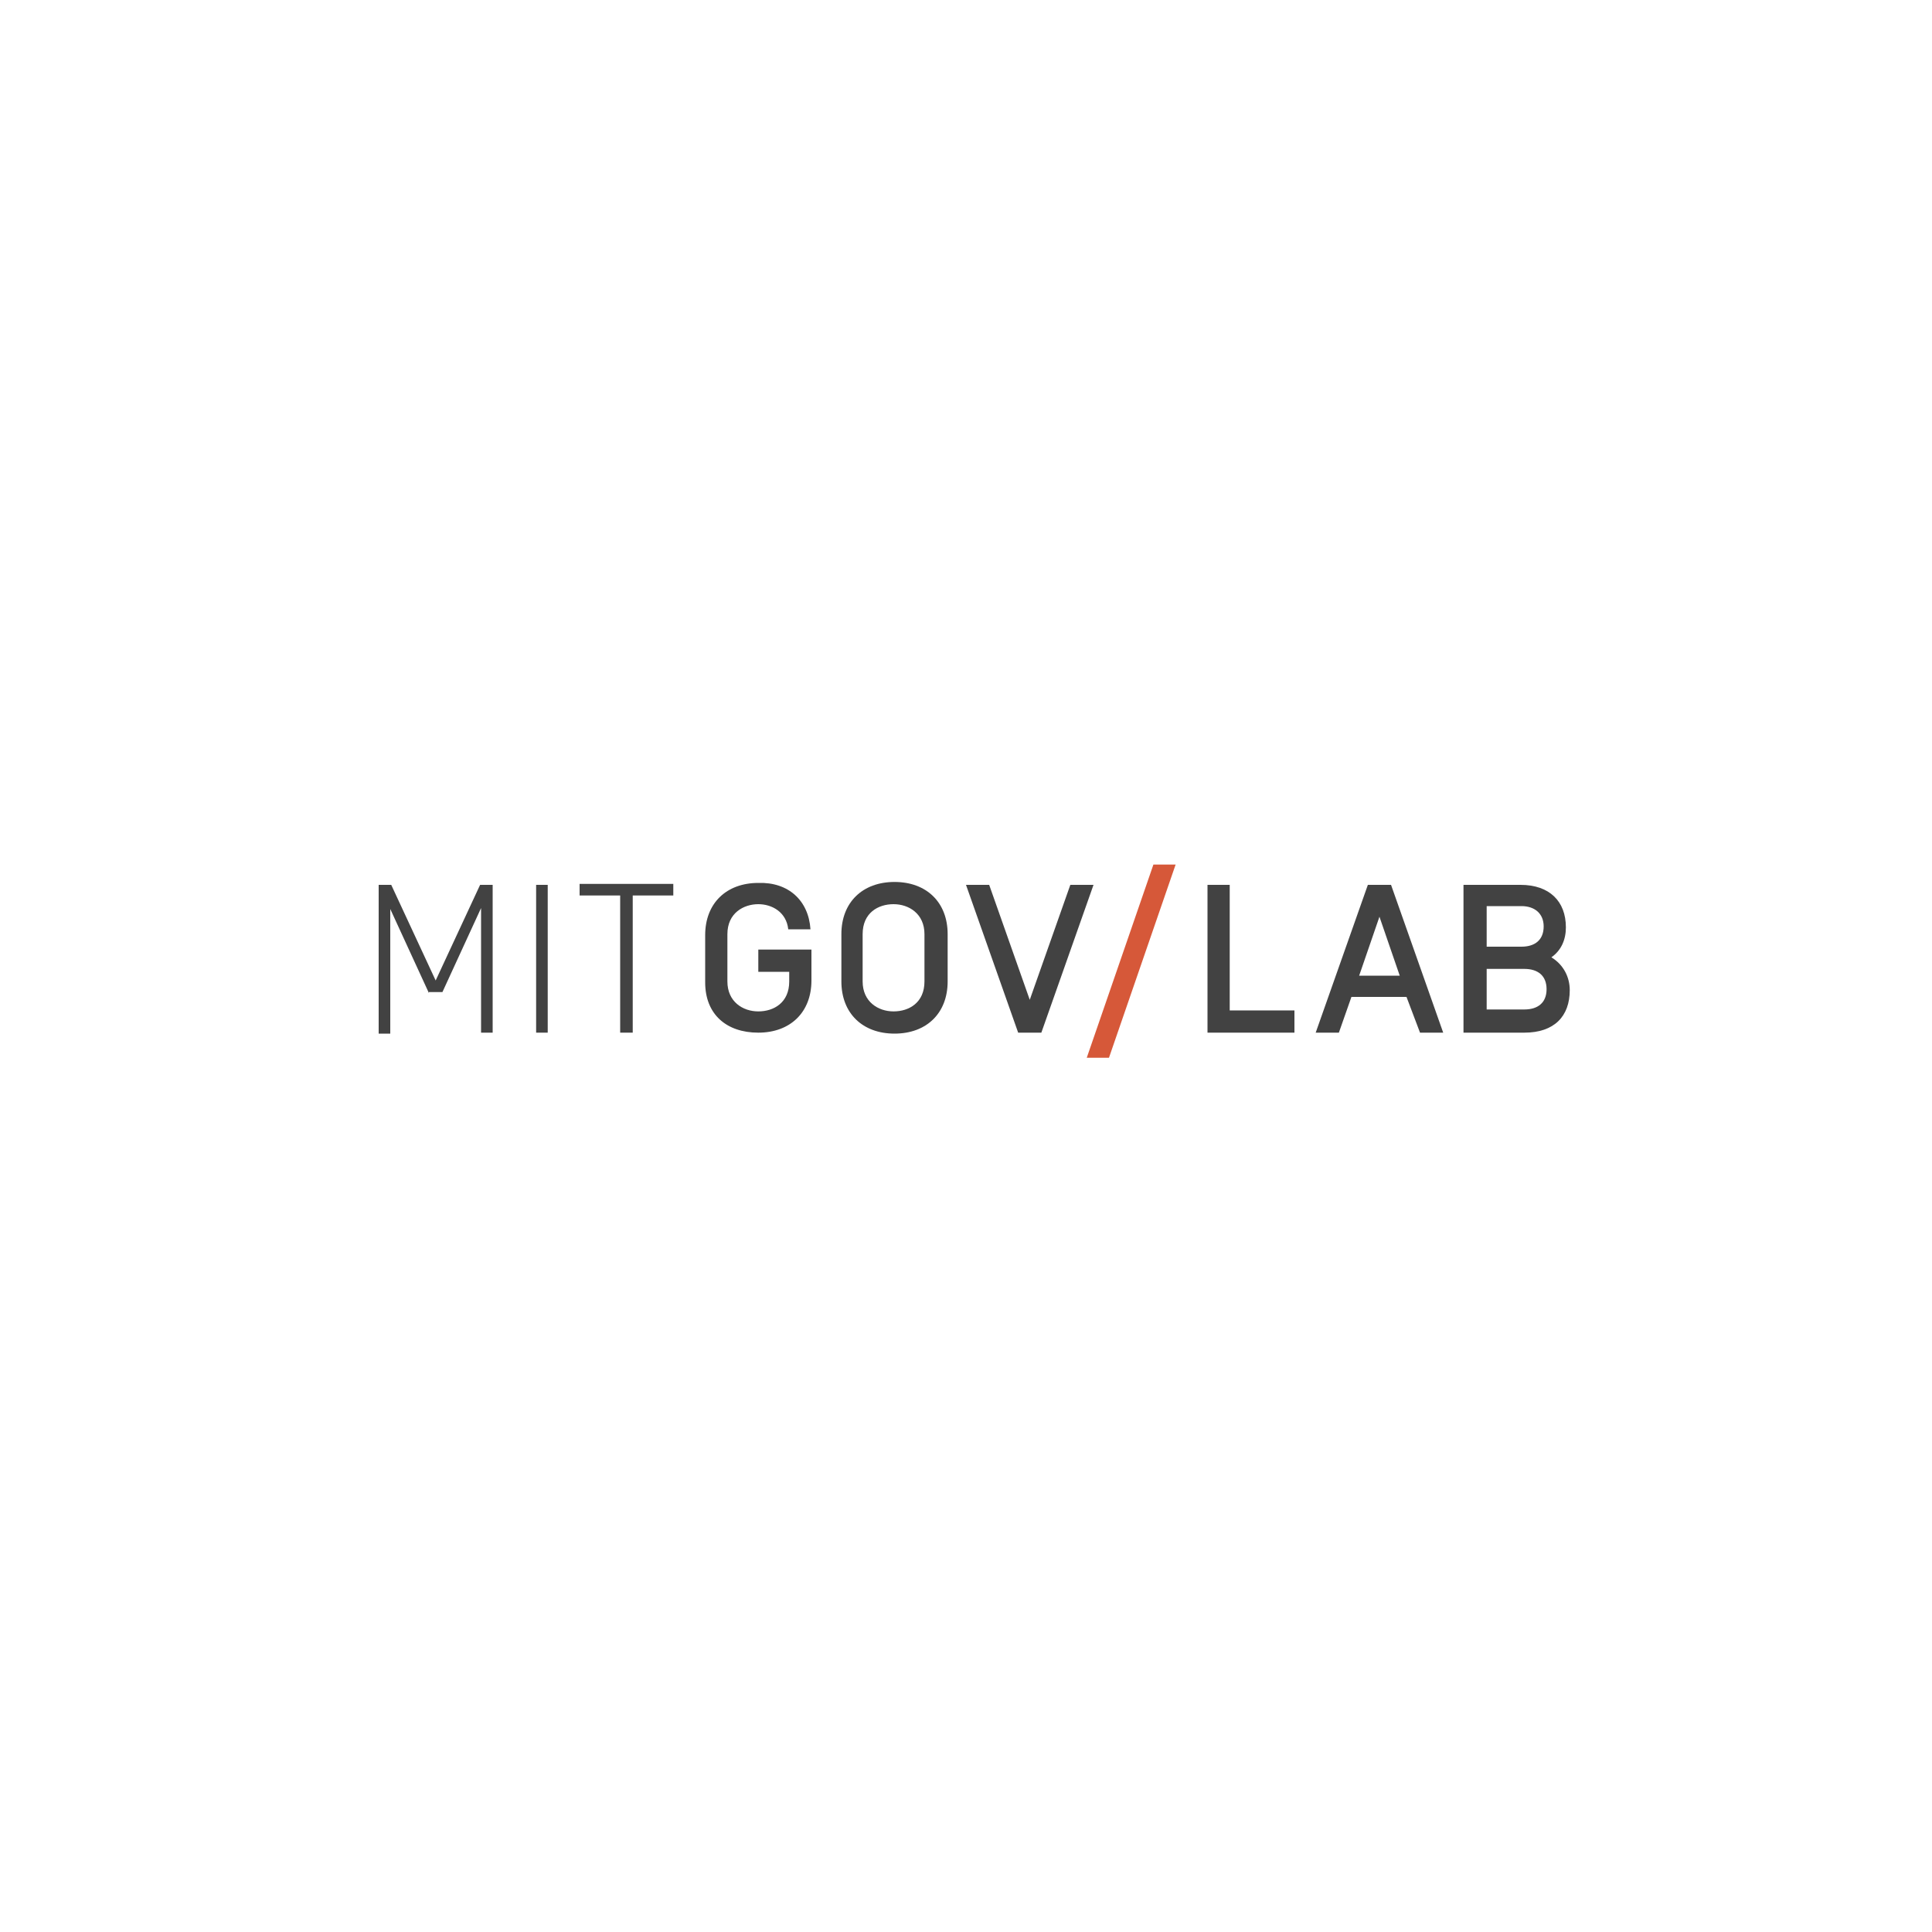
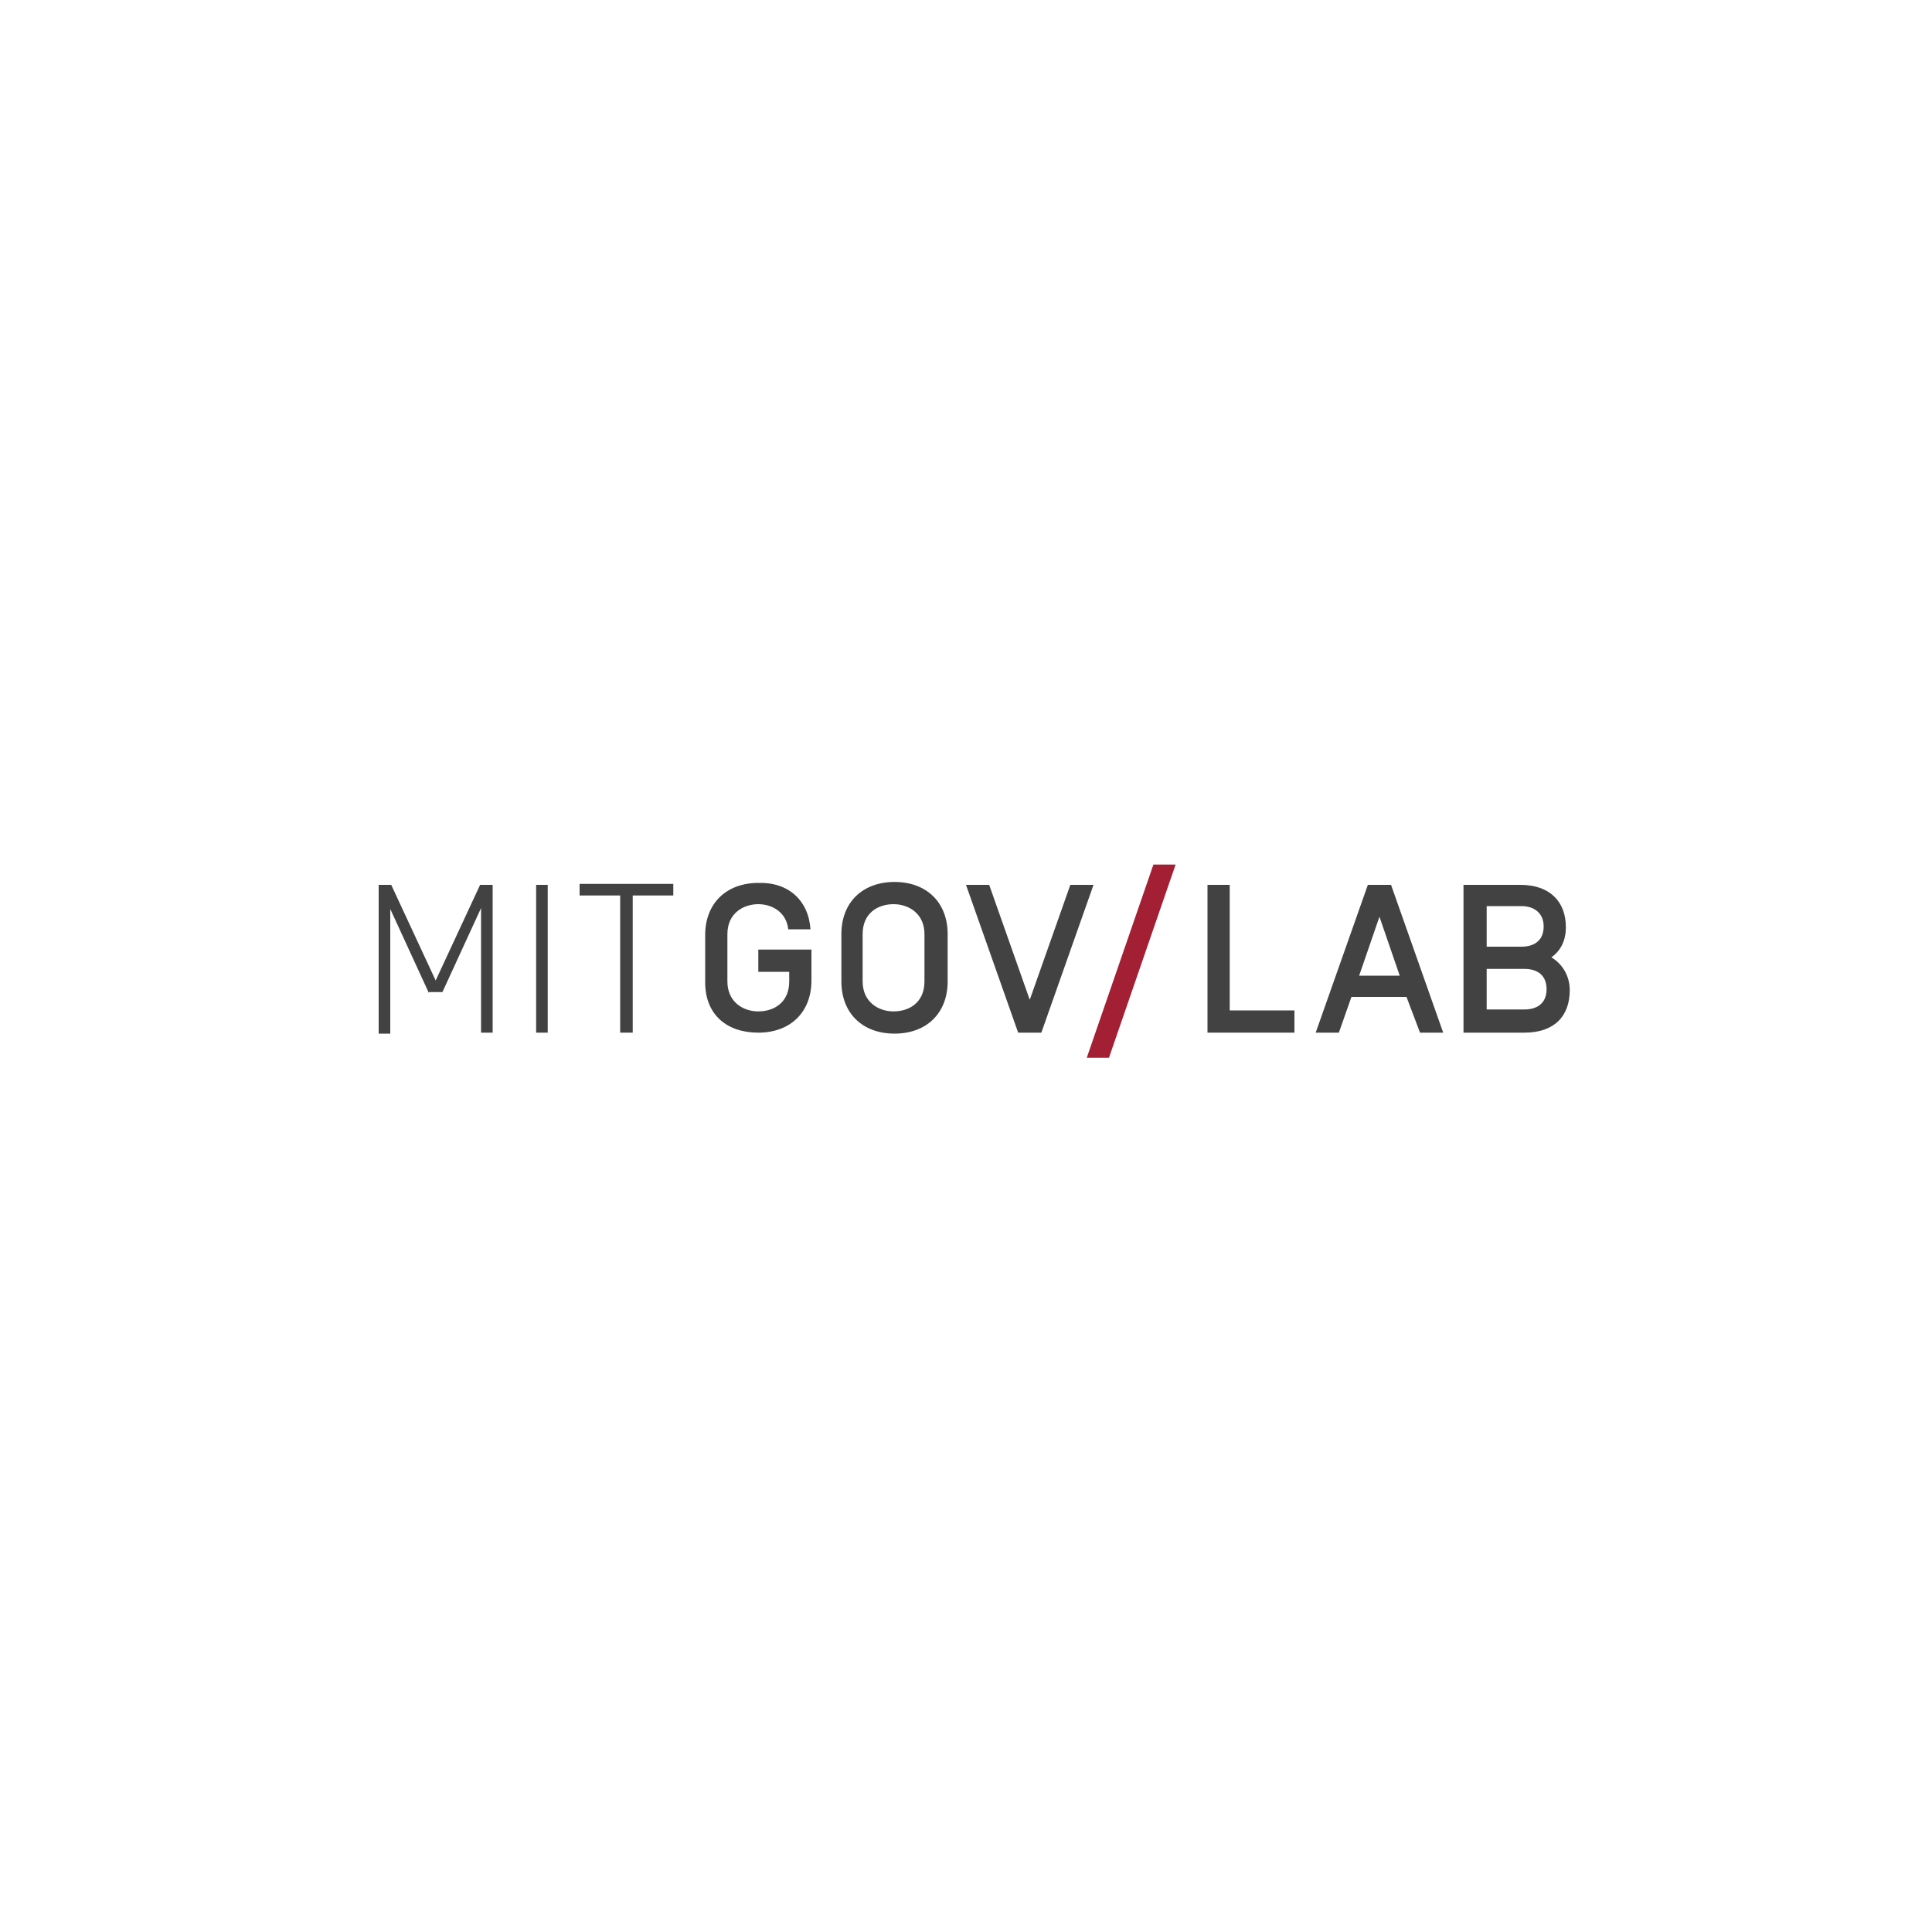
<svg xmlns="http://www.w3.org/2000/svg" class="logo" version="1.1" x="0px" y="0px" viewBox="0 0 200 200" enable-background="new 0 0 200 200" xml:space="preserve">
  <g id="Layer_28">
    <g id="desktop_-_basic">
      <g>
-         <path fill="#D65839" id="slash" d="M119.4,89.5h2.3l-6.9,20h-2.3L119.4,89.5z" />
+         <path fill="#a31f34" id="slash" d="M119.4,89.5h2.3l-6.9,20h-2.3L119.4,89.5z" />
      </g>
      <path fill="#424242" d="M44.4,102.8l-4-8.7v12.9h-1.2V91.6h1.3l4.6,9.9l4.6-9.9h1.3v15.3h-1.2V94l-4,8.7H44.4z" />
      <path fill="#424242" d="M56.7,106.9h-1.2V91.6h1.2V106.9z" />
      <path fill="#424242" d="M65.4,106.9h-1.2V92.7h-4.2v-1.2h9.7v1.2h-4.2V106.9z" />
      <path fill="#424242" d="M83.9,96.2h-2.3c-0.2-1.8-1.7-2.6-3.1-2.6c-1.5,0-3.2,0.9-3.2,3.1v4.9c0,2.1,1.6,3.1,3.2,3.1     s3.2-0.9,3.2-3.1v-1h-3.2v-2.3H84v3.2c0,3.3-2.2,5.4-5.5,5.4S73,105,73,101.7v-4.9c0-3.3,2.2-5.4,5.5-5.4     C81.6,91.3,83.7,93.2,83.9,96.2z" />
      <path fill="#424242" d="M87.1,96.7c0-3.3,2.2-5.4,5.5-5.4s5.5,2.1,5.5,5.4v4.9c0,3.3-2.2,5.4-5.5,5.4s-5.5-2.1-5.5-5.4V96.7z      M95.7,96.7c0-2.1-1.6-3.1-3.2-3.1s-3.2,0.9-3.2,3.1v4.9c0,2.1,1.6,3.1,3.2,3.1s3.2-0.9,3.2-3.1V96.7z" />
      <path fill="#424242" d="M107.8,106.9h-2.4L100,91.6h2.4l4.2,11.9l4.2-11.9h2.4L107.8,106.9z" />
      <path fill="#424242" d="M125,91.6h2.3v13h6.7v2.3h-9V91.6z" />
      <path fill="#424242" d="M145.6,103.2h-5.7l-1.3,3.7h-2.4l5.4-15.3h2.4l5.4,15.3h-2.4L145.6,103.2z M144.9,101l-2.1-6.1l-2.1,6.1     H144.9z" />
      <path fill="#424242" d="M151.5,91.6h5.9c3,0,4.7,1.7,4.7,4.4c0,1.3-0.5,2.4-1.5,3.1c1.3,0.8,1.9,2.1,1.9,3.4     c0,2.7-1.6,4.4-4.7,4.4h-6.3V91.6z M153.9,93.9V98h3.6c1.4,0,2.3-0.7,2.3-2.1c0-1.3-0.9-2.1-2.3-2.1H153.9z M153.9,100.3v4.2h3.9     c1.4,0,2.3-0.7,2.3-2.1c0-1.4-0.9-2.1-2.3-2.1H153.9z" />
    </g>
  </g>
</svg>
